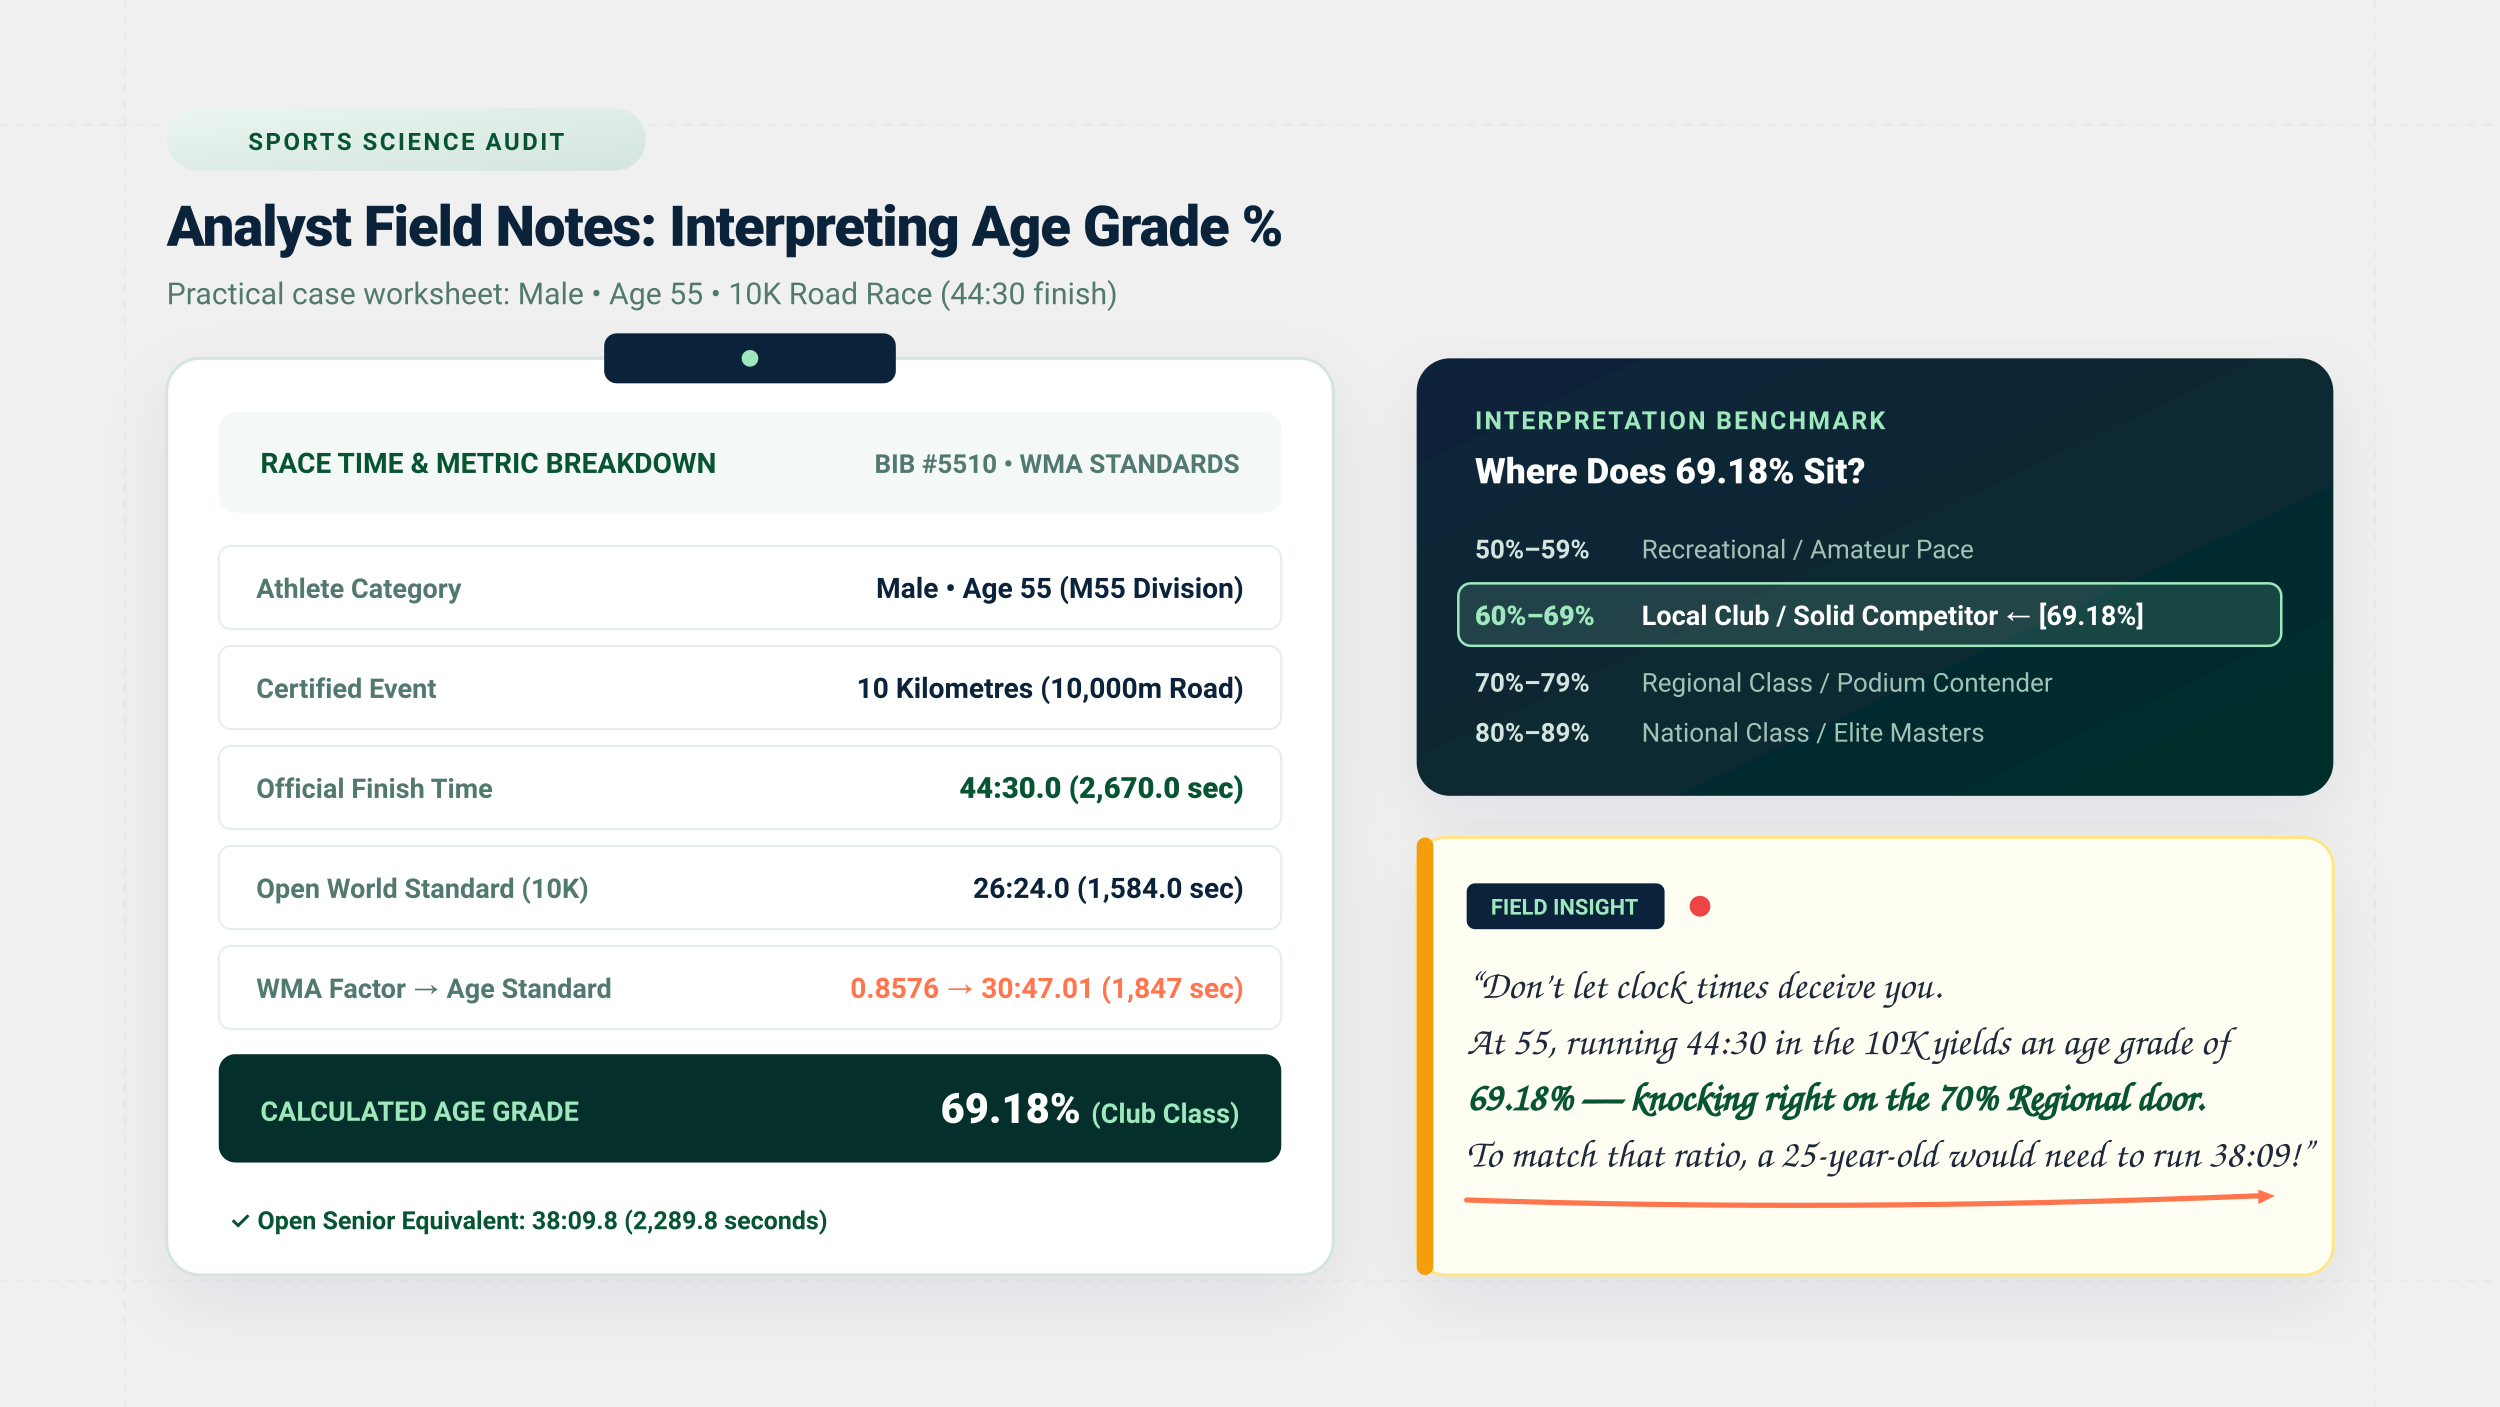
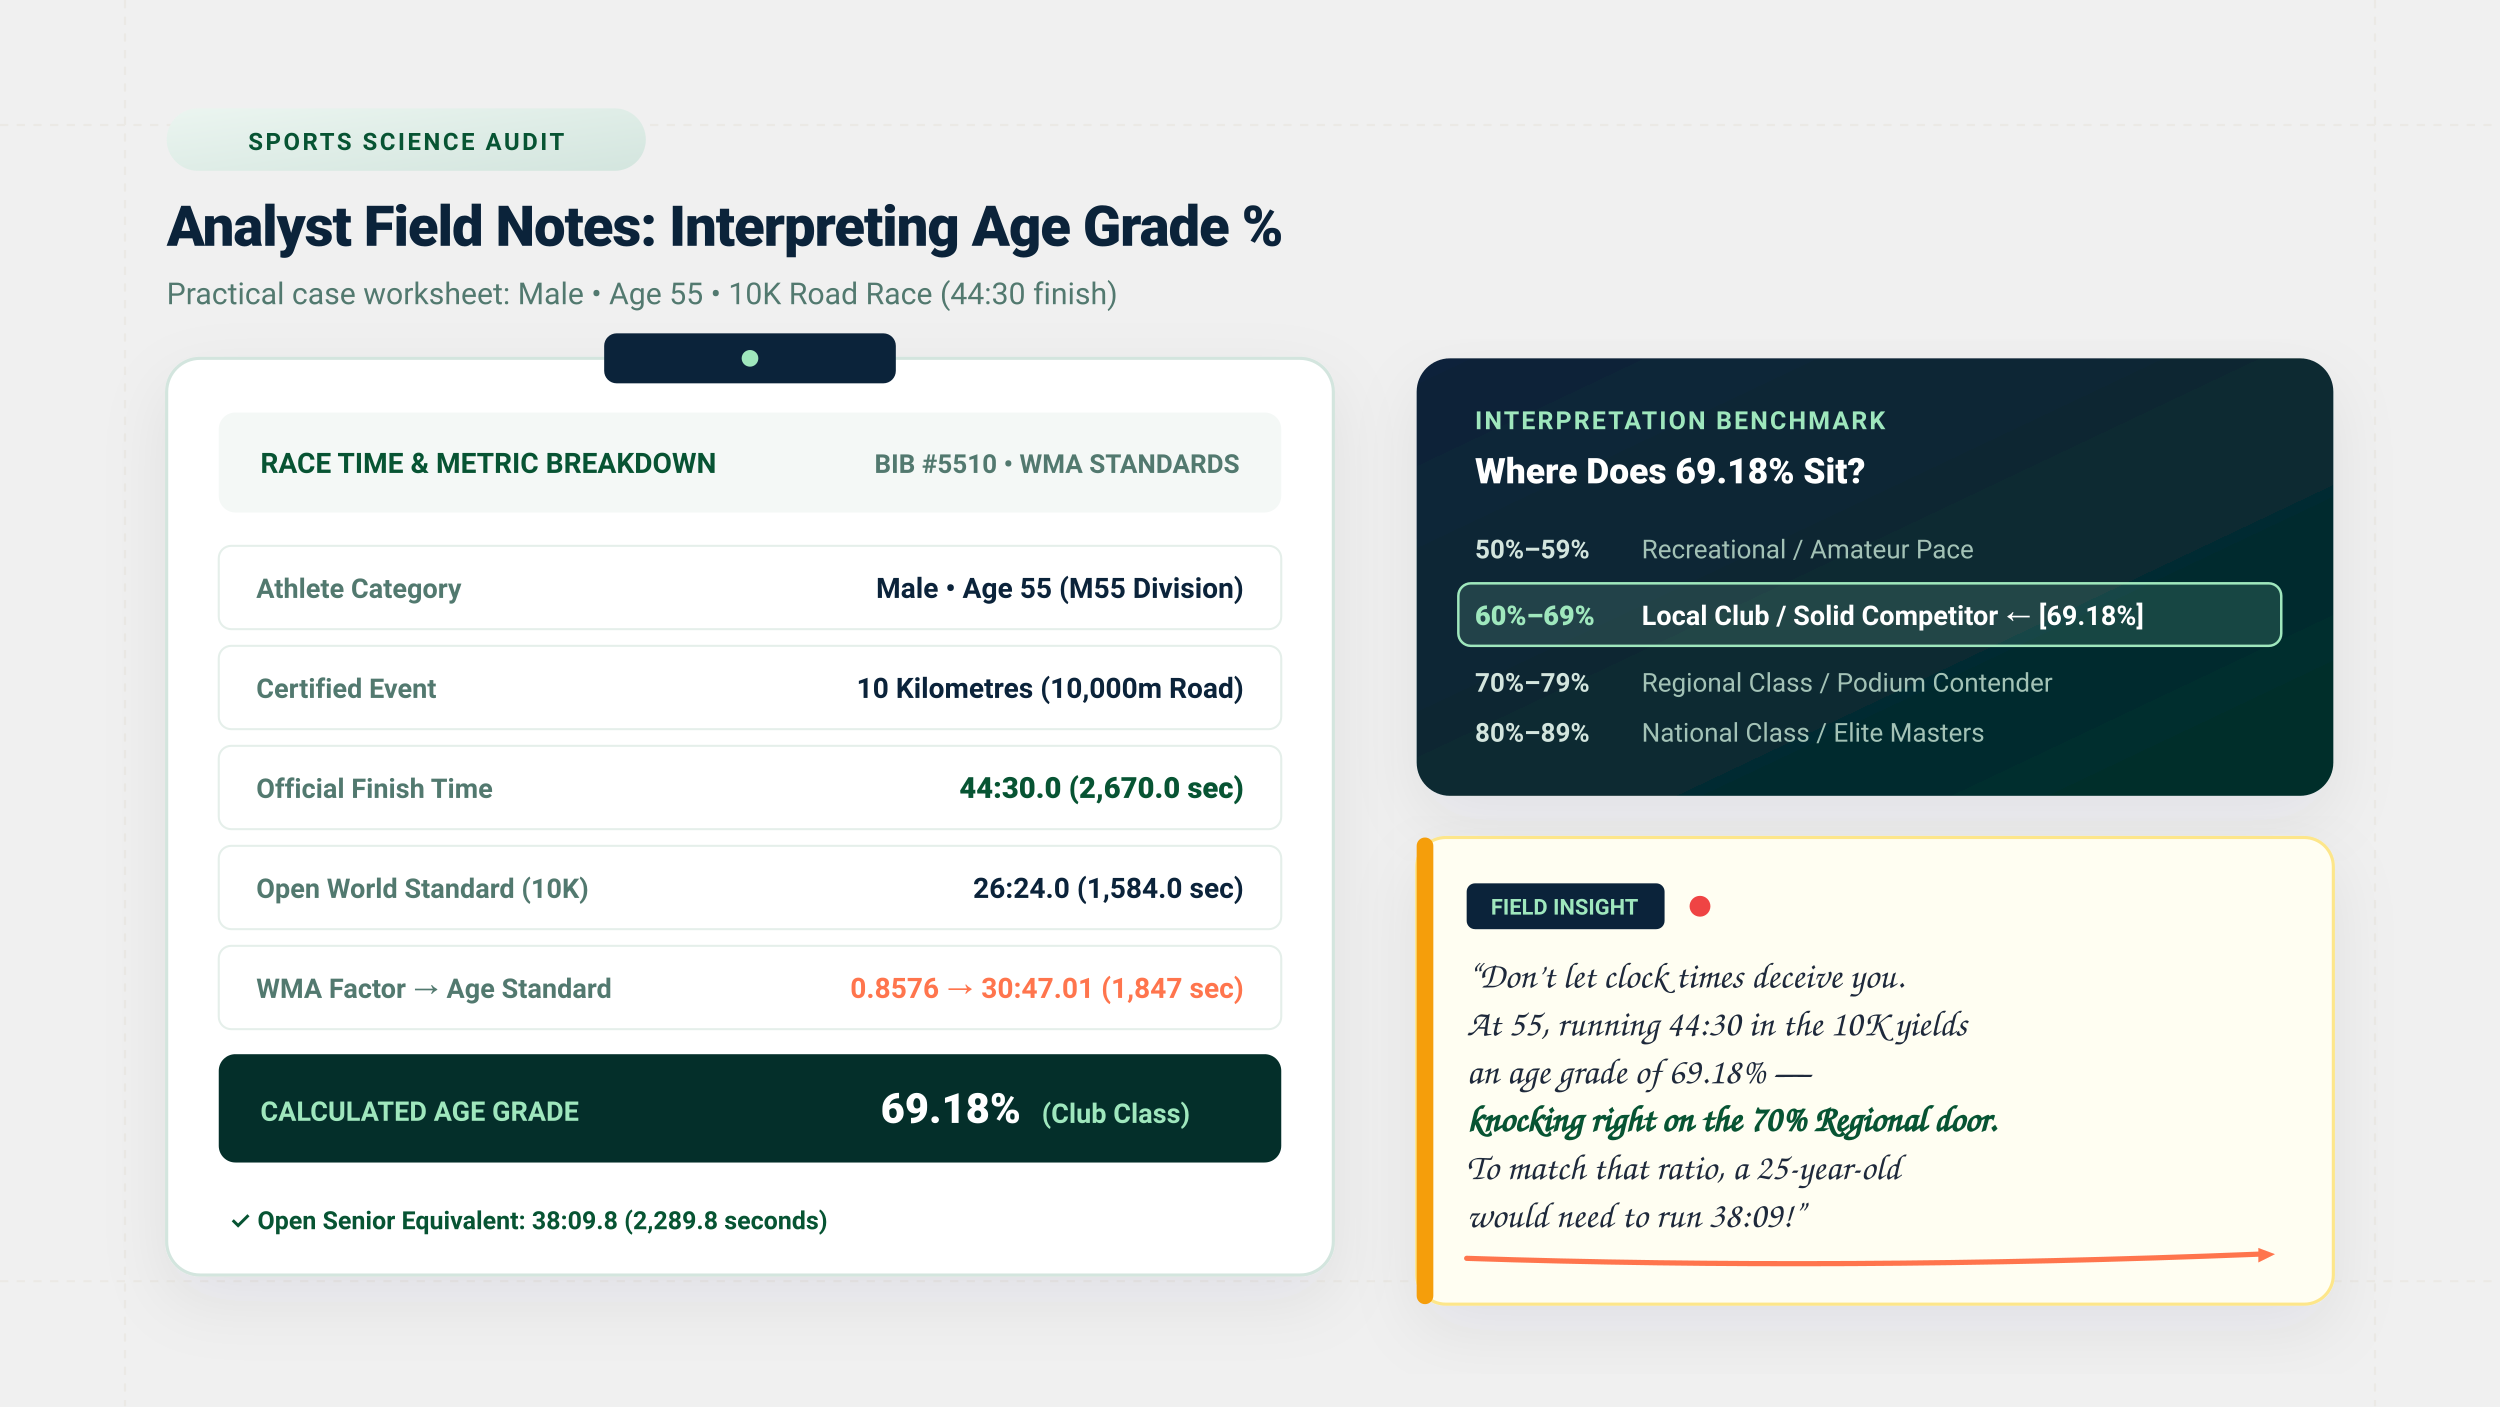
<svg xmlns="http://www.w3.org/2000/svg" viewBox="0 0 1200 675" width="1200" height="675" style="background:#FDFCF9;font-family:-apple-system,BlinkMacSystemFont,'Segoe UI',Roboto,Helvetica,Arial,sans-serif;">
  <defs>
    <filter id="cardShadow" x="-10%" y="-10%" width="120%" height="125%" filterUnits="objectBoundingBox">
      <feDropShadow dx="0" dy="12" stdDeviation="16" flood-color="#0B233A" flood-opacity="0.07" />
    </filter>
    <linearGradient id="navyGrad" x1="0%" y1="0%" x2="100%" y2="100%">
      <stop offset="0%" stop-color="#0B233A" />
      <stop offset="100%" stop-color="#042F2A" />
    </linearGradient>
    <linearGradient id="coralGrad" x1="0%" y1="0%" x2="100%" y2="100%">
      <stop offset="0%" stop-color="#FF754D" />
      <stop offset="100%" stop-color="#E05730" />
    </linearGradient>
    <linearGradient id="mintBadge" x1="0%" y1="0%" x2="100%" y2="100%">
      <stop offset="0%" stop-color="#EBF5F0" />
      <stop offset="100%" stop-color="#D3E5DE" />
    </linearGradient>
    <linearGradient id="blueBadge" x1="0%" y1="0%" x2="100%" y2="100%">
      <stop offset="0%" stop-color="#E0F2FE" />
      <stop offset="100%" stop-color="#BAE6FD" />
    </linearGradient>
  </defs>
  <g opacity="0.35">
    <line x1="60" y1="0" x2="60" y2="675" stroke="#E2DDD0" stroke-width="1" stroke-dasharray="4 4" />
    <line x1="1140" y1="0" x2="1140" y2="675" stroke="#E2DDD0" stroke-width="1" stroke-dasharray="4 4" />
    <line x1="0" y1="60" x2="1200" y2="60" stroke="#E2DDD0" stroke-width="1" stroke-dasharray="4 4" />
    <line x1="0" y1="615" x2="1200" y2="615" stroke="#E2DDD0" stroke-width="1" stroke-dasharray="4 4" />
  </g>
  <rect x="80" y="52" width="230" height="30" rx="15" fill="url(#mintBadge)" />
  <text x="195" y="72" font-size="11.5" font-weight="700" fill="#075433" letter-spacing="1.2" text-anchor="middle">SPORTS SCIENCE AUDIT</text>
  <text x="80" y="118" font-size="27" font-weight="800" fill="#0B233A" letter-spacing="-0.5">Analyst Field Notes: Interpreting Age Grade %</text>
  <text x="80" y="146" font-size="14.5" fill="#52796F">Practical case worksheet: Male • Age 55 • 10K Road Race (44:30 finish)</text>
  <g transform="translate(80, 172)">
    <rect x="0" y="0" width="560" height="440" rx="16" fill="#FFFFFF" stroke="#D3E5DE" stroke-width="1.5" filter="url(#cardShadow)" />
    <rect x="210" y="-12" width="140" height="24" rx="6" fill="#0B233A" />
    <circle cx="280" cy="0" r="4" fill="#9FE7BD" />
    <rect x="25" y="26" width="510" height="48" rx="8" fill="#F4F8F6" />
    <text x="45" y="55" font-size="13.5" font-weight="700" fill="#075433">RACE TIME &amp; METRIC BREAKDOWN</text>
    <text x="515" y="55" font-size="12.5" font-weight="600" fill="#52796F" text-anchor="end">BIB #5510 • WMA STANDARDS</text>
    <g transform="translate(25, 90)">
      <rect x="0" y="0" width="510" height="40" rx="6" fill="#FFFFFF" stroke="#E5EFEA" stroke-width="1" />
      <text x="18" y="25" font-size="13" font-weight="600" fill="#52796F">Athlete Category</text>
      <text x="492" y="25" font-size="13.5" font-weight="700" fill="#0B233A" text-anchor="end">Male • Age 55 (M55 Division)</text>
    </g>
    <g transform="translate(25, 138)">
      <rect x="0" y="0" width="510" height="40" rx="6" fill="#FFFFFF" stroke="#E5EFEA" stroke-width="1" />
      <text x="18" y="25" font-size="13" font-weight="600" fill="#52796F">Certified Event</text>
      <text x="492" y="25" font-size="13.5" font-weight="700" fill="#0B233A" text-anchor="end">10 Kilometres (10,000m Road)</text>
    </g>
    <g transform="translate(25, 186)">
      <rect x="0" y="0" width="510" height="40" rx="6" fill="#FFFFFF" stroke="#E5EFEA" stroke-width="1" />
      <text x="18" y="25" font-size="13" font-weight="600" fill="#52796F">Official Finish Time</text>
      <text x="492" y="25" font-size="14" font-weight="800" fill="#075433" text-anchor="end">44:30.0 (2,670.0 sec)</text>
    </g>
    <g transform="translate(25, 234)">
      <rect x="0" y="0" width="510" height="40" rx="6" fill="#FFFFFF" stroke="#E5EFEA" stroke-width="1" />
      <text x="18" y="25" font-size="13" font-weight="600" fill="#52796F">Open World Standard (10K)</text>
      <text x="492" y="25" font-size="13.5" font-weight="700" fill="#0B233A" text-anchor="end">26:24.0 (1,584.0 sec)</text>
    </g>
    <g transform="translate(25, 282)">
      <rect x="0" y="0" width="510" height="40" rx="6" fill="#FFFFFF" stroke="#E5EFEA" stroke-width="1" />
      <text x="18" y="25" font-size="13" font-weight="600" fill="#52796F">WMA Factor → Age Standard</text>
      <text x="492" y="25" font-size="13.5" font-weight="700" fill="#FF754D" text-anchor="end">0.8576 → 30:47.01 (1,847 sec)</text>
    </g>
    <g transform="translate(25, 334)">
      <rect x="0" y="0" width="510" height="52" rx="8" fill="#042F2A" />
      <text x="20" y="32" font-size="13" font-weight="700" fill="#9FE7BD">CALCULATED AGE GRADE</text>
-       <text x="490" y="33" font-size="20" font-weight="900" fill="#FFFFFF" text-anchor="end">69.18% <tspan font-size="13" font-weight="600" fill="#9FE7BD">(Club Class)</tspan>
-       </text>
+       <text x="385" y="33" font-size="20" font-weight="900" fill="#FFFFFF" text-anchor="end">69.18%</text>
+       <text x="395" y="33" font-size="13" font-weight="600" fill="#9FE7BD">(Club Class)</text>
    </g>
    <g transform="translate(25, 404)">
      <text x="5" y="14" font-size="12" font-weight="600" fill="#075433">✓ Open Senior Equivalent: 38:09.8 (2,289.8 seconds)</text>
    </g>
  </g>
  <g transform="translate(680, 172)">
    <rect x="0" y="0" width="440" height="210" rx="16" fill="url(#navyGrad)" filter="url(#cardShadow)" />
    <text x="28" y="34" font-size="12" font-weight="700" fill="#9FE7BD" letter-spacing="1">INTERPRETATION BENCHMARK</text>
    <text x="28" y="60" font-size="17" font-weight="800" fill="#FFFFFF">Where Does 69.18% Sit?</text>
    <g transform="translate(28, 80)">
      <text x="0" y="16" font-size="12.5" font-weight="600" fill="#D3E5DE">50%–59%</text>
      <text x="80" y="16" font-size="12.5" fill="#A3C2B6">Recreational / Amateur Pace</text>
      <rect x="-8" y="28" width="395" height="30" rx="6" fill="rgba(159,231,189,0.15)" stroke="#9FE7BD" stroke-width="1.2" />
      <text x="0" y="48" font-size="13" font-weight="800" fill="#9FE7BD">60%–69%</text>
      <text x="80" y="48" font-size="13" font-weight="700" fill="#FFFFFF">Local Club / Solid Competitor ← [69.18%]</text>
      <text x="0" y="80" font-size="12.5" font-weight="600" fill="#D3E5DE">70%–79%</text>
      <text x="80" y="80" font-size="12.5" fill="#A3C2B6">Regional Class / Podium Contender</text>
      <text x="0" y="104" font-size="12.5" font-weight="600" fill="#D3E5DE">80%–89%</text>
      <text x="80" y="104" font-size="12.5" fill="#A3C2B6">National Class / Elite Masters</text>
    </g>
    <g transform="translate(0, 230)">
-       <rect x="0" y="0" width="440" height="210" rx="14" fill="#FFFEF2" stroke="#FDE68A" stroke-width="1.5" filter="url(#cardShadow)" />
-       <rect x="0" y="0" width="8" height="210" rx="4" fill="#F59E0B" />
+       <rect x="0" y="0" width="440" height="224" rx="14" fill="#FFFEF2" stroke="#FDE68A" stroke-width="1.5" filter="url(#cardShadow)" />
+       <rect x="0" y="0" width="8" height="224" rx="4" fill="#F59E0B" />
      <g transform="translate(24, 22)">
        <rect x="0" y="0" width="95" height="22" rx="4" fill="#0B233A" />
        <text x="47" y="15" font-size="10.5" font-weight="700" fill="#9FE7BD" text-anchor="middle">FIELD INSIGHT</text>
        <circle cx="112" cy="11" r="5" fill="#EF4444" />
-         <text x="0" y="55" font-family="'Caveat', cursive, sans-serif" font-size="19" font-weight="600" fill="#1E293B">“Don’t let clock times deceive you.</text>
-         <text x="0" y="82" font-family="'Caveat', cursive, sans-serif" font-size="19" font-weight="600" fill="#1E293B">At 55, running 44:30 in the 10K yields an age grade of</text>
-         <text x="0" y="109" font-family="'Caveat', cursive, sans-serif" font-size="19" font-weight="700" fill="#075433">69.18% — knocking right on the 70% Regional door.</text>
-         <text x="0" y="136" font-family="'Caveat', cursive, sans-serif" font-size="19" font-weight="600" fill="#1E293B">To match that ratio, a 25-year-old would need to run 38:09!”</text>
-         <path d="M 0 152 Q 180 158 380 150" stroke="#FF754D" stroke-width="2.5" fill="none" stroke-linecap="round" />
-         <polygon points="380,147 388,150 380,154" fill="#FF754D" />
+         <text x="0" y="50" font-family="'Caveat', cursive, sans-serif" font-size="17.5" font-weight="600" fill="#1E293B">“Don’t let clock times deceive you.</text>
+         <text x="0" y="73" font-family="'Caveat', cursive, sans-serif" font-size="17.5" font-weight="600" fill="#1E293B">At 55, running 44:30 in the 10K yields</text>
+         <text x="0" y="96" font-family="'Caveat', cursive, sans-serif" font-size="17.5" font-weight="600" fill="#1E293B">an age grade of 69.18% —</text>
+         <text x="0" y="119" font-family="'Caveat', cursive, sans-serif" font-size="17.5" font-weight="700" fill="#075433">knocking right on the 70% Regional door.</text>
+         <text x="0" y="142" font-family="'Caveat', cursive, sans-serif" font-size="17.5" font-weight="600" fill="#1E293B">To match that ratio, a 25-year-old</text>
+         <text x="0" y="165" font-family="'Caveat', cursive, sans-serif" font-size="17.5" font-weight="600" fill="#1E293B">would need to run 38:09!”</text>
+         <path d="M 0 180 Q 180 186 380 178" stroke="#FF754D" stroke-width="2.5" fill="none" stroke-linecap="round" />
+         <polygon points="380,175 388,178 380,182" fill="#FF754D" />
      </g>
    </g>
  </g>
</svg>
